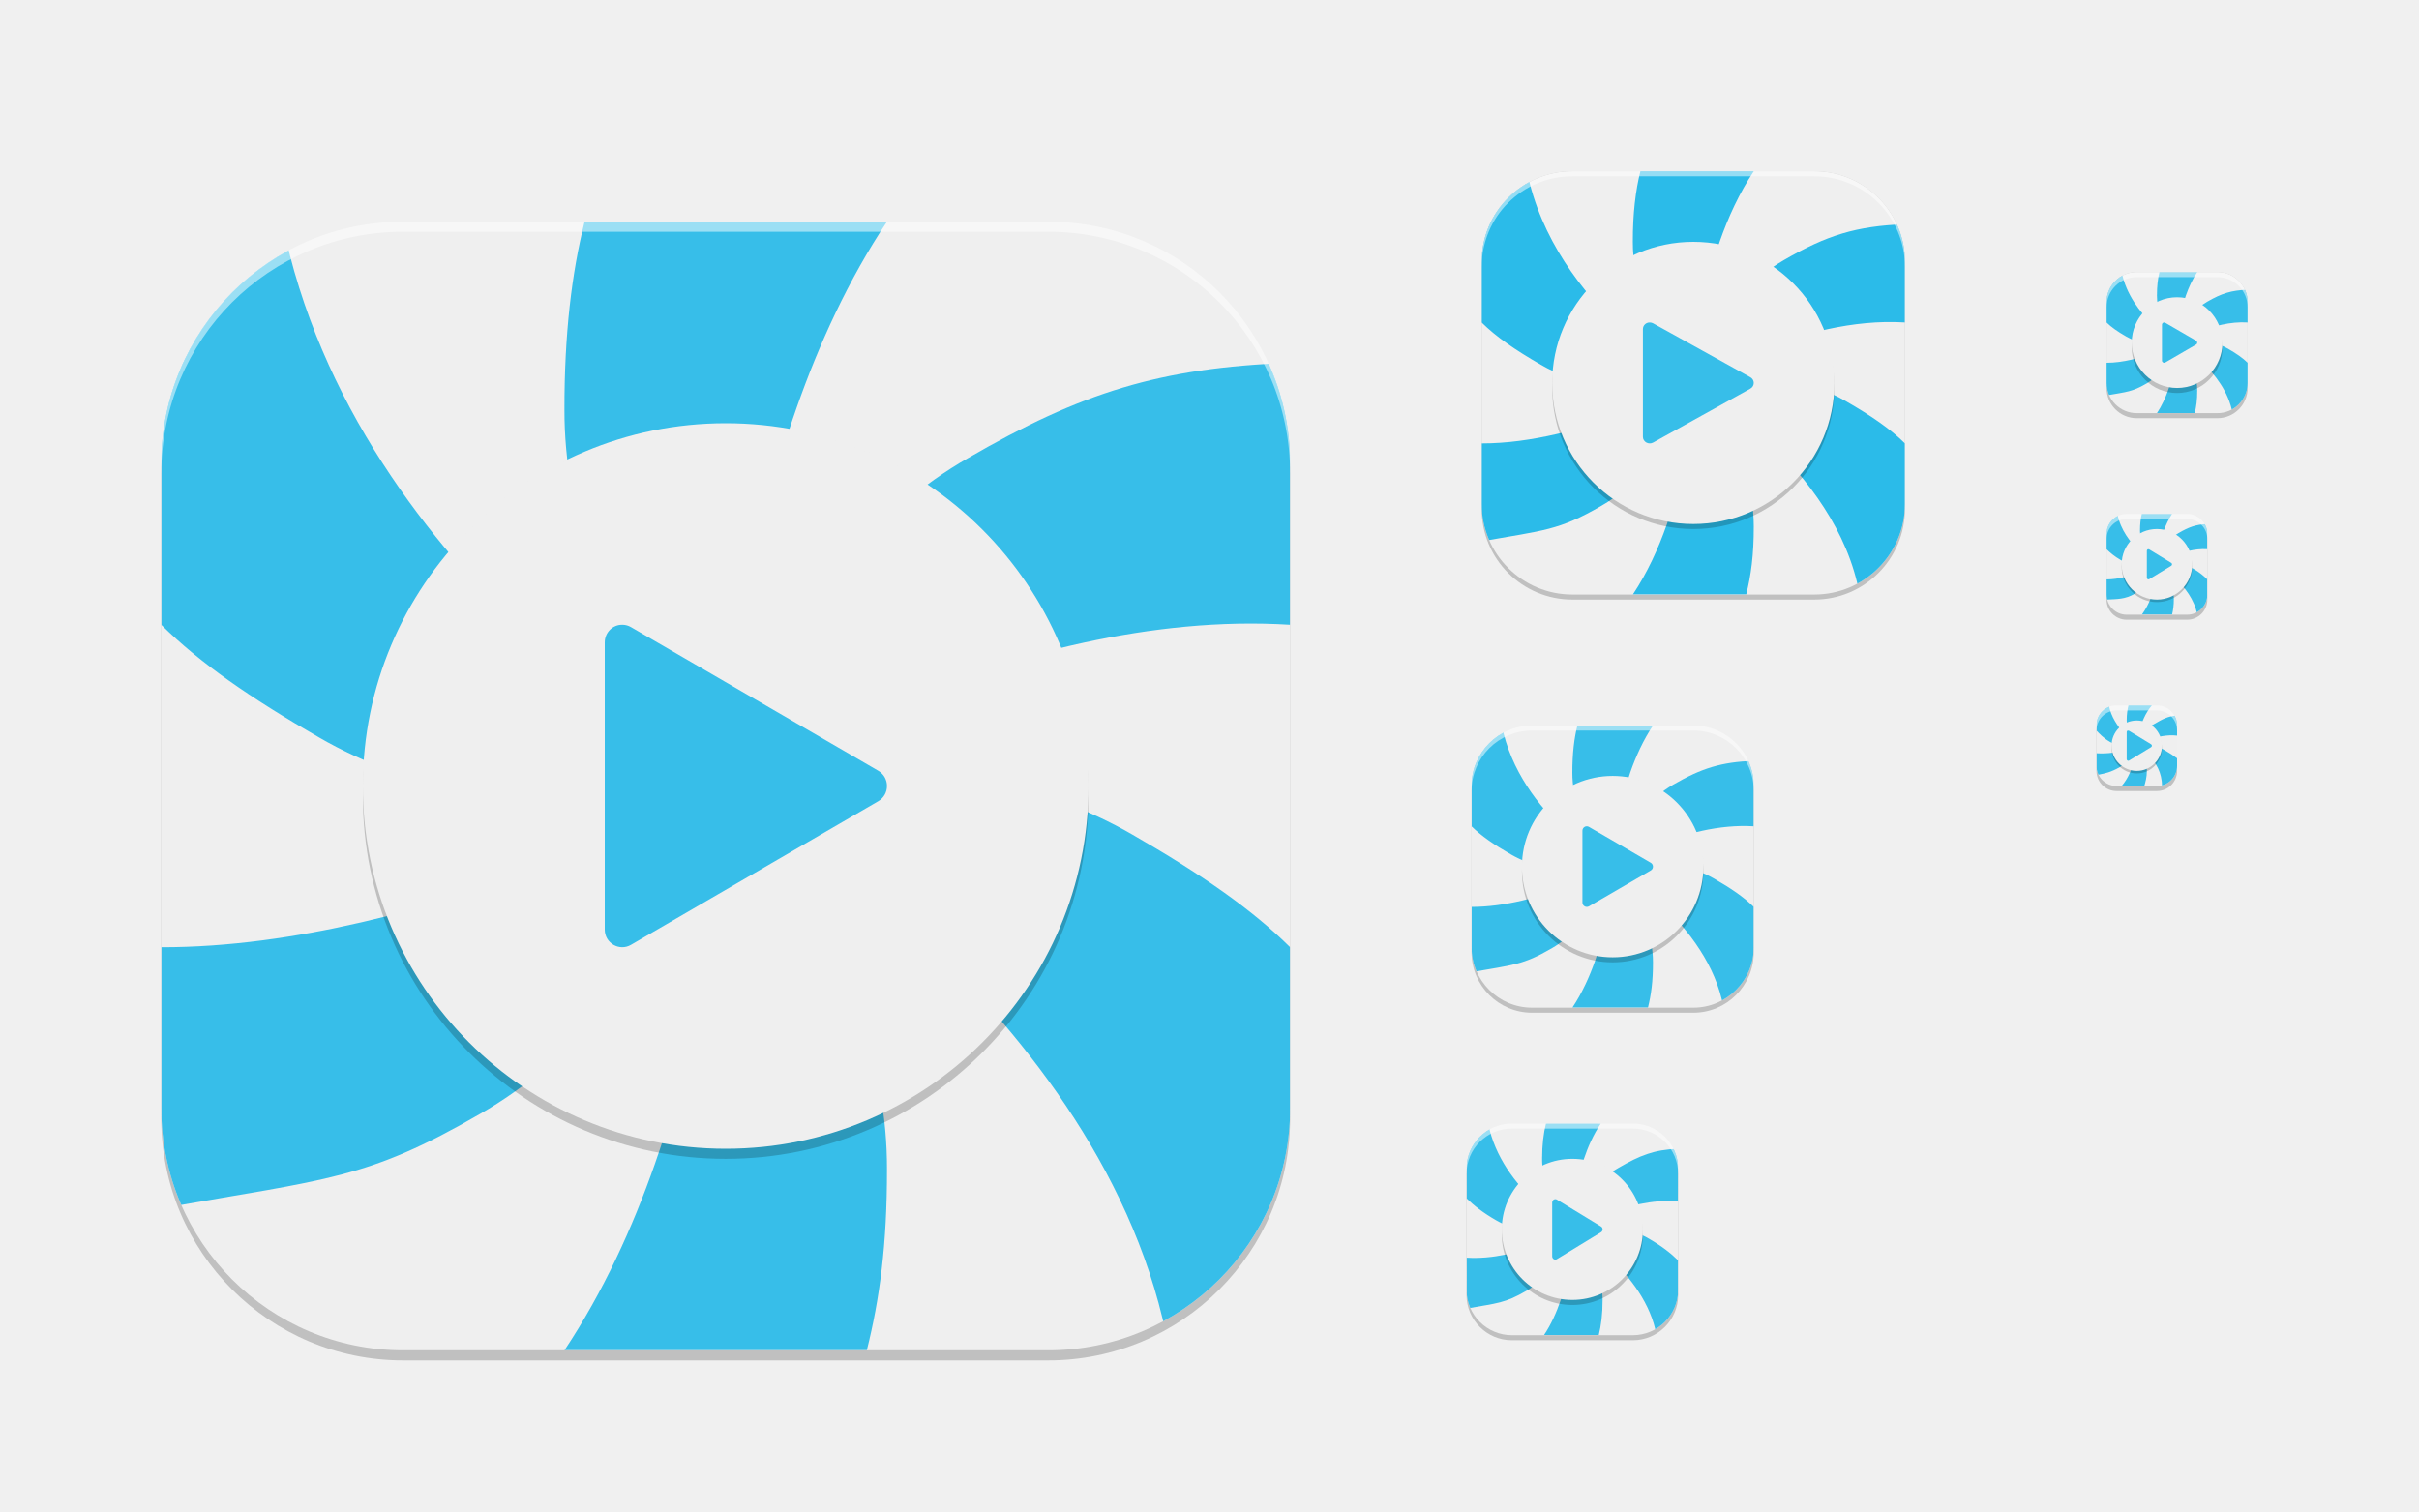
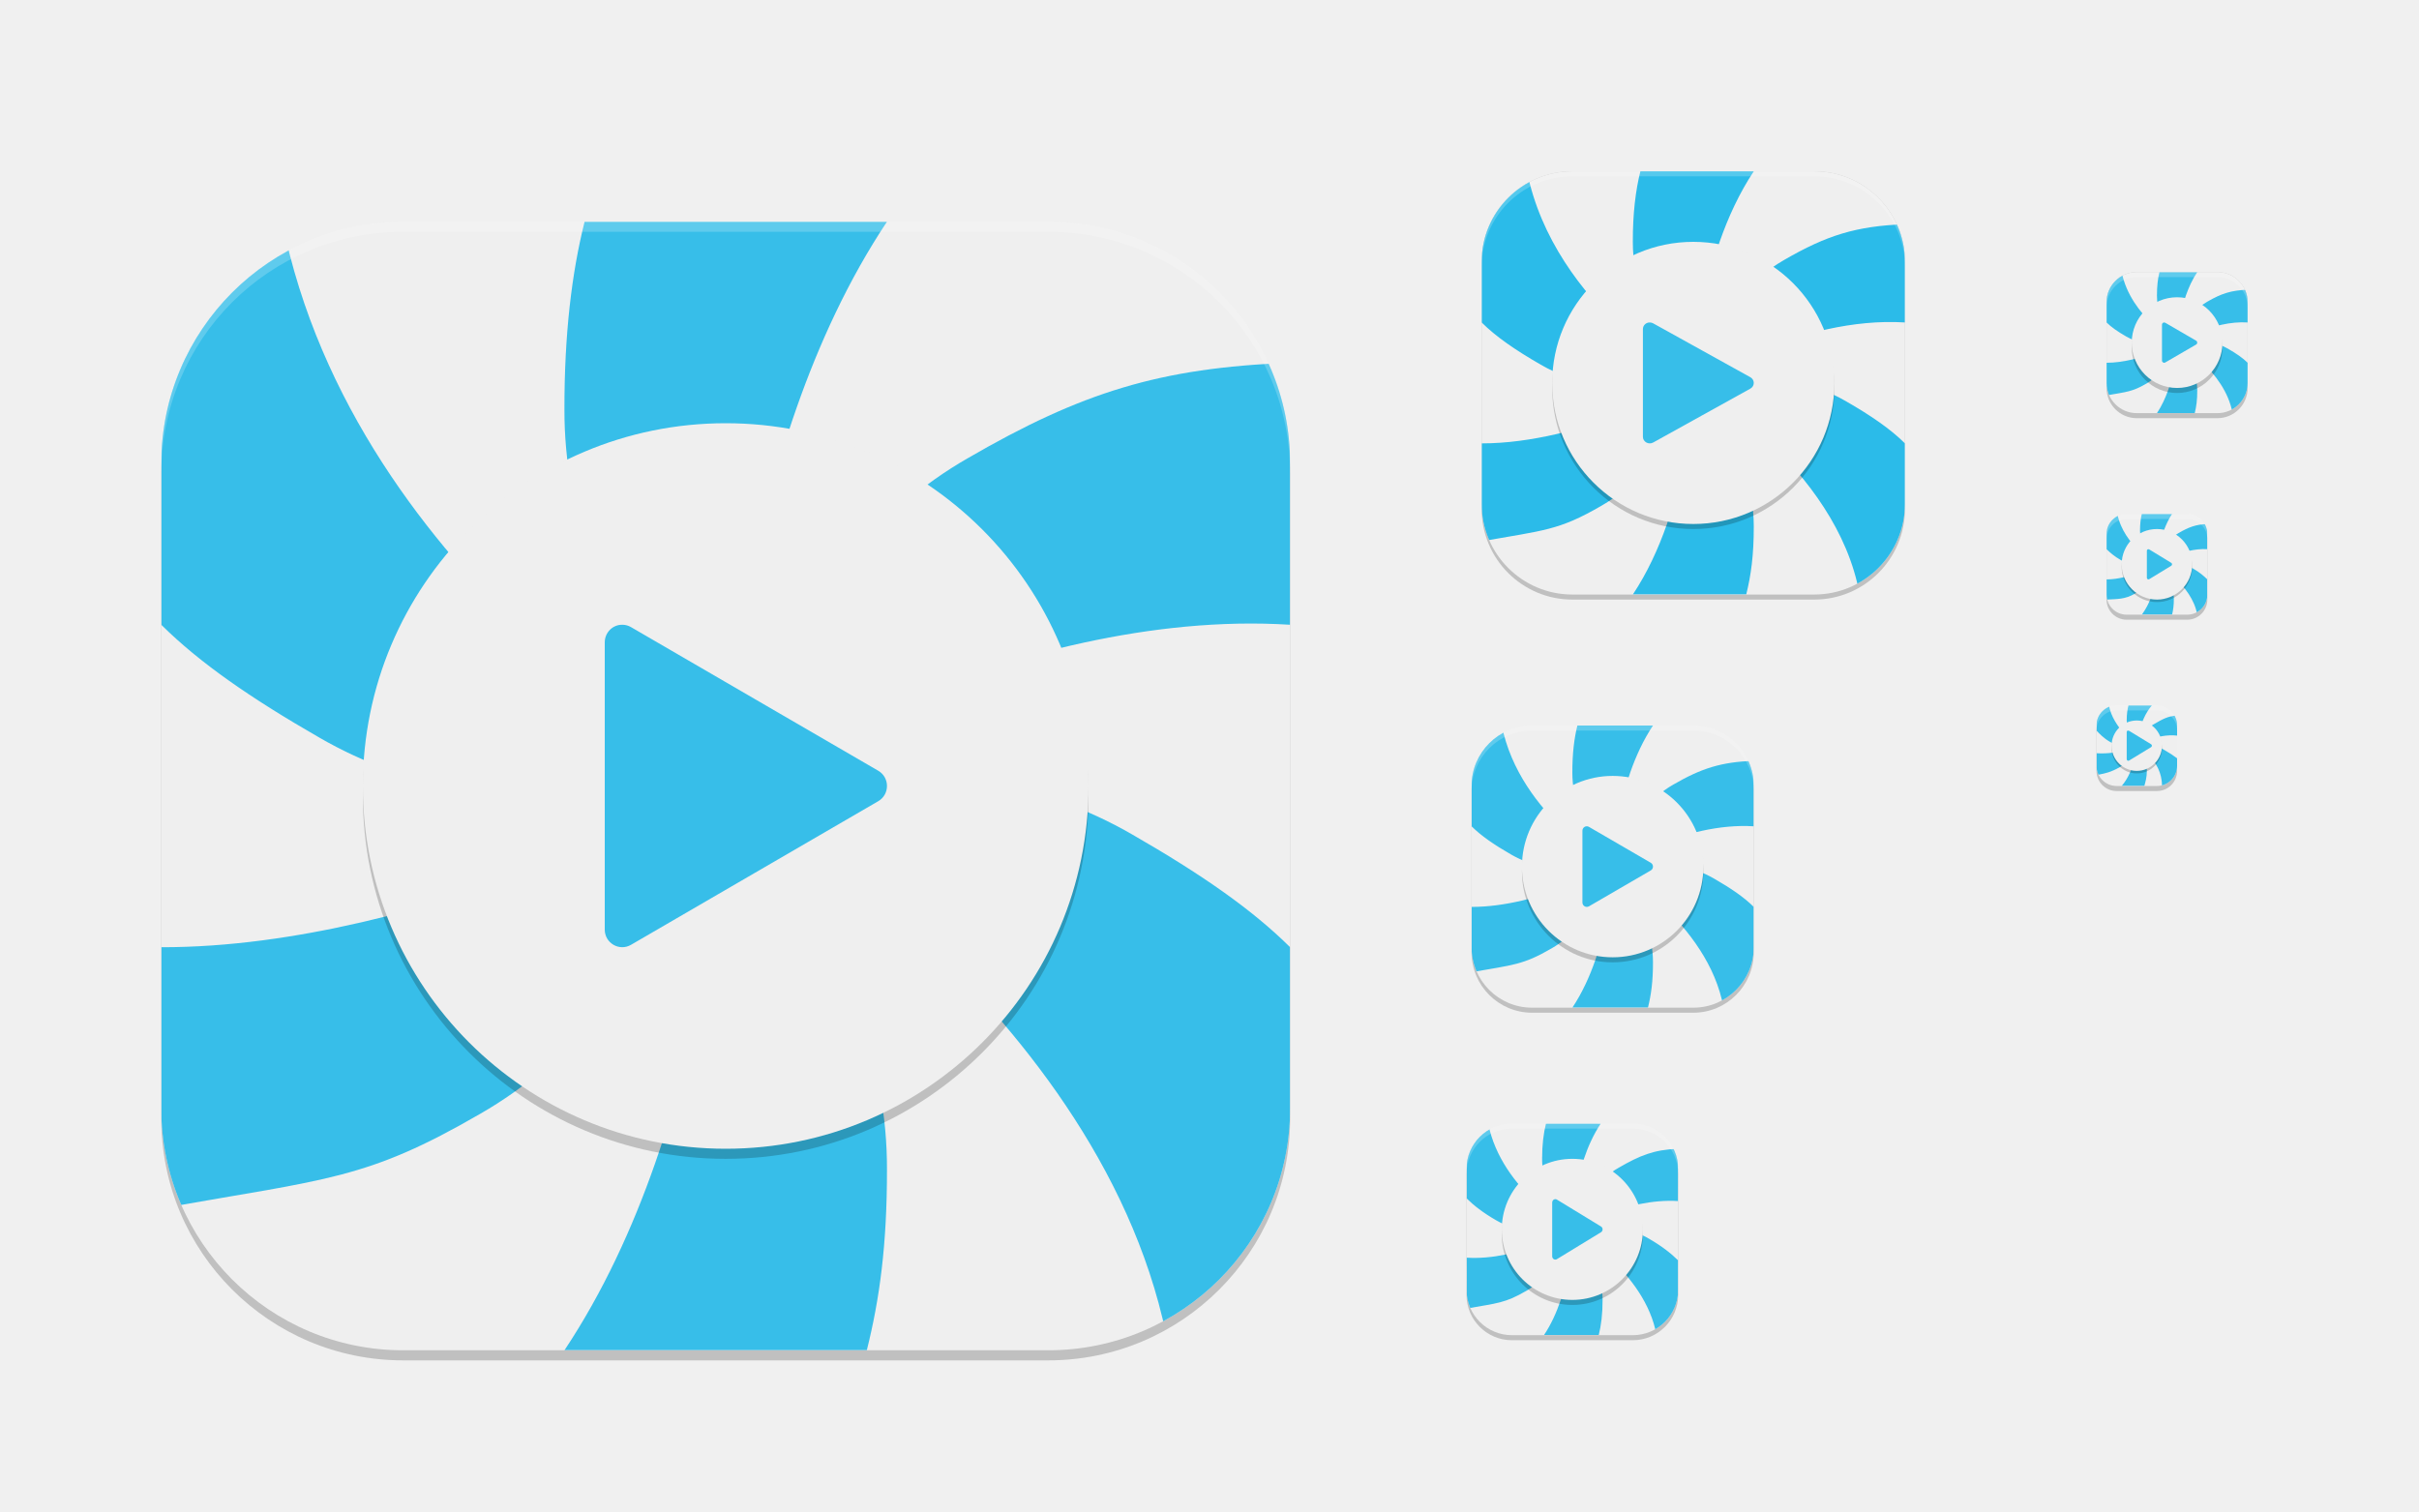
<svg xmlns="http://www.w3.org/2000/svg" width="480" height="300" viewBox="0 0 480 300" version="1.1" id="svg5">
  <defs id="defs2">
    <mask maskUnits="userSpaceOnUse" id="mask3439">
      <path d="m 306.75,223 c -0.475,1.898 -0.755,4.177 -0.75,7 -0.019,7.803 6,14 6,14 0,0 0.249,-12.349 6,-21 z m 5.25,21 c 0,0 10.633,-6.654 21,-6 l -3e-5,-9.75 C 328.157,228.436 325.241,229.346 321,231.805 314.232,235.69 312,244 312,244 Z m 0,0 c 0,0 14.244,8.325 16.5,21 h 4.5 v -15 c -1.43,-1.418 -3.319,-2.726 -5.875,-4.195 C 320.377,241.886 312,244 312,244 Z m 0,0 c 0,0 -0.249,12.348 -6,21 h 11.25 c 0.475,-1.898 0.755,-3.927 0.75,-6.75 0.019,-7.803 -6,-14.25 -6,-14.25 z m 0,0 c 0,0 -11.083,6.015 -21,6 v 9.719 c 6.213,-1.102 7.634,-1.065 11.875,-3.523 C 309.643,252.31 312,244 312,244 Z m 0,0 c 0,0 -13.797,-7.536 -16.5,-21 H 291 v 15 c 1.43,1.418 3.319,2.726 5.875,4.195 6.748,3.918 15.125,1.805 15.125,1.805 z" style="fill:#ffffff;fill-opacity:1;stroke-width:2.194;stroke-linecap:round;stroke-linejoin:round" id="path3441" />
    </mask>
    <mask maskUnits="userSpaceOnUse" id="mask3498">
      <rect style="fill:#efefef;fill-opacity:1" id="rect3500" width="28" height="28" x="418" y="54" ry="6" />
    </mask>
    <mask maskUnits="userSpaceOnUse" id="mask3529">
      <rect style="fill:#efefef;fill-opacity:1" id="rect3531" width="56" height="56" x="292" y="144" ry="12" />
    </mask>
    <mask maskUnits="userSpaceOnUse" id="mask3546">
      <rect style="fill:#efefef;fill-opacity:1;stroke-width:0.75" id="rect3548" width="42" height="42" x="291" y="223" ry="9" />
    </mask>
    <mask maskUnits="userSpaceOnUse" id="mask3529-7">
      <rect style="fill:#efefef;fill-opacity:1" id="rect3531-0" width="56" height="56" x="292" y="144" ry="12" />
    </mask>
    <mask maskUnits="userSpaceOnUse" id="mask4646">
      <rect style="fill:#ffffff;fill-opacity:1" id="rect4648" width="20" height="20" x="418" y="102" ry="4" />
    </mask>
    <mask maskUnits="userSpaceOnUse" id="mask5192">
      <rect style="opacity:1;fill:#ffffff;fill-opacity:1;stroke-linecap:square" id="rect5194" width="16" height="16" x="416" y="140" ry="4" />
    </mask>
  </defs>
  <g id="Baseplate" style="display:none">
    <text y="19.775" xml:space="preserve" x="15.007" style="font-style:normal;font-variant:normal;font-weight:normal;font-stretch:normal;line-height:0%;font-family:'DejaVu Sans';-inkscape-font-specification:'DejaVu Sans';display:inline;fill:#000000;fill-opacity:1;stroke:none;enable-background:new" id="context">
      <tspan style="font-style:normal;font-variant:normal;font-weight:normal;font-stretch:normal;font-size:18px;line-height:1.25;font-family:'DejaVu Sans';-inkscape-font-specification:'DejaVu Sans'" y="19.775" x="15.007" id="tspan3933">apps</tspan>
    </text>
    <text y="19.775" xml:space="preserve" x="122.488" style="font-style:normal;font-variant:normal;font-weight:bold;font-stretch:normal;line-height:0%;font-family:'DejaVu Sans';-inkscape-font-specification:'DejaVu Sans Bold';text-align:start;writing-mode:lr-tb;text-anchor:start;display:inline;fill:#000000;fill-opacity:1;stroke:none;enable-background:new" id="icon-name">
      <tspan style="font-style:normal;font-variant:normal;font-weight:bold;font-stretch:normal;font-size:18px;line-height:1.25;font-family:'DejaVu Sans';-inkscape-font-specification:'DejaVu Sans Bold'" y="19.775" x="122.488" id="tspan3937">hypnotix</tspan>
    </text>
    <rect style="fill:#ffffff" id="256x256" width="256" height="256" x="16" y="28" />
    <rect style="fill:#ffffff" id="96x96" width="96" height="96" x="288" y="28" />
    <rect style="fill:#ffffff" id="64x64" width="64" height="64" x="288" y="140" />
    <rect style="fill:#ffffff" id="48x48" width="48" height="48" x="288" y="220" />
    <rect style="fill:#ffffff" id="32x32" width="32" height="32" x="416" y="52" />
    <rect style="fill:#ffffff" id="24x24" width="24" height="24" x="416" y="100" />
    <rect style="fill:#ffffff" id="22x22" width="22" height="22" x="417" y="101" />
    <rect style="fill:#ffffff" id="16x16" width="16" height="16" x="416" y="140" />
  </g>
  <g id="Shadow">
    <rect style="opacity:0.2;fill:#000000" id="rect651" width="224" height="224" x="32" y="46" ry="48" />
    <rect style="opacity:0.2;fill:#000000" id="rect769" width="84" height="85" x="294" y="34" ry="18" />
    <rect style="opacity:0.2;fill:#000000;fill-opacity:1" id="rect1131" width="56" height="56" x="292" y="145" ry="12" />
    <rect style="opacity:0.2;fill:#000000;fill-opacity:1" id="rect1261" width="42" height="42" x="291" y="224" ry="9" />
    <rect style="opacity:0.2;fill:#000000;fill-opacity:1" id="rect1364" width="28" height="29" x="418" y="54" ry="6" />
    <rect style="opacity:0.2;fill:#000000;fill-opacity:1" id="rect1398" width="16" height="16" x="416" y="141" ry="4" />
    <rect style="opacity:0.2;fill:#000000;fill-opacity:1" id="rect1432" width="20" height="20" x="418" y="103" ry="4" />
  </g>
  <g id="Background">
    <rect style="fill:#efefef;fill-opacity:1" id="rect597" width="224" height="224" x="32" y="44" ry="48" />
    <rect style="opacity:1;fill:#efefef;fill-opacity:1" id="rect771" width="84" height="84" x="294" y="34" ry="18" />
    <rect style="opacity:1;fill:#efefef;fill-opacity:1" id="rect1133" width="56" height="56" x="292" y="144" ry="12" />
    <rect style="opacity:1;fill:#efefef;fill-opacity:1" id="rect1263" width="42" height="42" x="291" y="223" ry="9" />
    <rect style="opacity:1;fill:#efefef;fill-opacity:1" id="rect1366" width="28" height="28" x="418" y="54" ry="6" />
    <rect style="opacity:1;fill:#efefef;fill-opacity:1" id="rect1400" width="16" height="16" x="416" y="140" ry="4" />
    <rect style="opacity:1;fill:#efefef;fill-opacity:1" id="rect1434" width="20" height="20" x="418" y="102" ry="4" />
  </g>
  <g id="g2422">
    <g id="g5205">
      <path d="m 422.354,140 c -0.201,0.766 -0.356,1.708 -0.354,3 -10e-4,0.523 0.068,1.025 0.182,1.496 0.038,0.157 0.08,0.311 0.127,0.461 0.468,1.498 1.331,2.614 1.605,2.943 0.055,0.066 0.086,0.1 0.086,0.1 0,0 0.325,-4.909 3,-8 z m 1.646,8 c 0,0 3.864,-2.467 8,-2 v -4 c -1.919,0.169 -2.857,0.717 -4.67,1.768 C 424.913,145.155 424,148 424,148 Z m 0,0 c 0,0 5.047,2.738 5,8 h 3 v -5.5 c -0.856,-0.623 -1.386,-0.994 -2.67,-1.732 C 426.92,147.368 424,148 424,148 Z m 0,0 c 0,0 -0.325,4.909 -3,8 l 4.5,-1e-5 c 0.201,-0.766 0.502,-1.706 0.5,-3 0.007,-2.787 -2,-5 -2,-5 z m 0,0 c 0,0 -3.335,1.794 -8,1.5 v 4.32 c 0,0 0.247,-0.011 0.609,-0.109 1.027,-0.193 2.248,-0.428 4.061,-1.479 C 423.087,150.845 424,148 424,148 Z m 0,0 c 0,0 -4.799,-3.647 -5.52,-8 H 416 v 5 c 0.59,0.621 1.386,1.494 2.67,2.232 2.41,1.4 5.33,0.768 5.33,0.768 z" style="fill:#37bee9;fill-opacity:1;stroke-width:1.581;stroke-linecap:round;stroke-linejoin:round" id="path5170" mask="url(#mask5192)" />
      <circle style="opacity:0.2;fill:#000000;fill-opacity:1;stroke-linecap:square" id="path5196" cx="424" cy="148.5" r="5" />
      <circle style="opacity:1;fill:#efefef;fill-opacity:1;stroke-linecap:square" id="path5198" cx="424" cy="148" r="5" />
      <path d="m 422.317,145.028 c -0.174,-0.1 -0.317,0.1 -0.317,0.3 v 5.345 c 0,0.252 0.258,0.409 0.465,0.284 l 4.38,-2.672 c 0.207,-0.126 0.207,-0.441 0,-0.567 l -4.38,-2.672 c -0.045,-0.028 -0.096,-0.043 -0.148,-0.044 z" style="fill:#37bee9;stroke-width:1;fill-opacity:1" id="path5483" />
    </g>
    <g id="g5003">
      <path d="m 425,102 c -0.226,0.904 -0.36,1.989 -0.357,3.333 -0.009,3.716 3.358,6.667 3.358,6.667 0,0 0.261,-5.88 3,-10 z m 3,10 c 0,0 5.063,-3.312 10,-3 v -5 c -2.306,0.089 -3.695,0.629 -5.714,1.8 -3.223,1.85 -4.286,6.2 -4.286,6.2 z m 0,0 c 0,0 6.926,3.964 8,10 h 2 v -7 c -0.681,-0.675 -1.58,-1.441 -2.798,-2.141 C 431.989,110.993 428,112 428,112 Z m 0,0 c 0,0 0.236,5.576 -3,10 h 6 c 0.226,-0.904 0.36,-1.87 0.357,-3.214 0.009,-3.716 -3.358,-6.786 -3.358,-6.786 z m 0,0 c 0,0 -5.278,3.007 -10,3 v 4 c 2.201,-0.119 3.635,-0.022 5.655,-1.193 C 426.877,115.957 428,112 428,112 Z m 0,0 c 0,0 -6.57,-3.588 -7.857,-10 H 418 v 7 c 0.681,0.675 1.58,1.441 2.798,2.141 3.213,1.866 7.202,0.859 7.202,0.859 z" style="fill:#37bee9;fill-opacity:1;stroke-width:1.045;stroke-linecap:round;stroke-linejoin:round" id="path4599" mask="url(#mask4646)" />
      <circle style="opacity:0.2;fill:#000000;fill-opacity:1;stroke-linecap:square" id="path4771" cx="428" cy="112.5" r="7" />
      <circle style="opacity:1;fill:#efefef;fill-opacity:1;stroke-linecap:square" id="path4773" cx="428" cy="112" r="7" />
      <path d="m 426.317,109 c -0.174,-0.005 -0.317,0.143 -0.317,0.327 v 5.345 c 0,0.252 0.258,0.41 0.465,0.284 l 4.38,-2.672 c 0.207,-0.126 0.207,-0.441 0,-0.567 l -4.38,-2.672 c -0.045,-0.028 -0.096,-0.043 -0.148,-0.044 z" style="fill:#37bee9;stroke-width:0.5;fill-opacity:1" id="path4974" />
    </g>
    <g id="g4524">
      <path d="m 428.5,54 c -0.317,1.265 -0.503,2.785 -0.5,4.667 -0.013,5.202 4,9.333 4,9.333 0,0 0.166,-8.232 4,-14 z m 3.5,14 c 0,0 7.088,-4.436 14,-4 l -2e-5,-6.5 C 442.771,57.624 440.827,58.231 438,59.87 433.488,62.46 432,68 432,68 Z m 0,0 c 0,0 9.496,5.55 11,14 h 3 V 72 c -0.953,-0.945 -2.213,-1.817 -3.917,-2.797 C 437.585,66.591 432,68 432,68 Z m 0,0 c 0,0 -0.166,8.232 -4,14 h 7.5 c 0.317,-1.265 0.503,-2.618 0.5,-4.5 0.013,-5.202 -4,-9.5 -4,-9.5 z m 0,0 c 0,0 -7.389,4.01 -14,4 v 6.479 c 4.142,-0.735 5.09,-0.71 7.917,-2.349 C 430.428,73.54 432,68 432,68 Z m 0,0 c 0,0 -9.198,-5.024 -11,-14 h -3 v 10 c 0.953,0.945 2.213,1.817 3.917,2.797 C 426.415,69.409 432,68 432,68 Z" style="fill:#2bbbe9;fill-opacity:1;stroke-width:1.462;stroke-linecap:round;stroke-linejoin:round" id="path3451" mask="url(#mask3498)" />
      <circle style="opacity:0.2;fill:#000000;fill-opacity:1;stroke-width:0.579;stroke-linecap:square" id="path2313-1-2" cx="432" cy="69" r="9" />
      <circle style="fill:#efefef;fill-opacity:1;stroke-width:3.24;stroke-linecap:round;stroke-linejoin:round" id="path5271-9-6" cx="432" cy="68" r="9" />
      <path d="m 429.444,64.001 c -0.243,-0.01 -0.444,0.191 -0.444,0.436 v 7.126 c 0,0.336 0.361,0.546 0.651,0.378 l 6.132,-3.563 c 0.289,-0.168 0.289,-0.588 0,-0.756 l -6.132,-3.563 c -0.063,-0.037 -0.134,-0.057 -0.207,-0.059 z" style="fill:#37bee9;fill-opacity:1" id="path4514" />
    </g>
    <g id="g2415">
      <path id="path12977" style="fill:#2bbbe9;fill-opacity:1;stroke-width:4.388;stroke-linecap:round;stroke-linejoin:round" d="m 307.5,223 c -0.257,0 -0.485,0.008 -0.734,0.01 -0.475,1.898 -0.771,4.167 -0.766,6.99 -0.019,7.803 6,14 6,14 0,0 -0.124,-12.333 5.627,-20.984 -0.377,-0.005 -0.732,-0.016 -1.127,-0.016 z m 4.5,21 c 0,0 10.617,-6.272 20.984,-5.617 L 333,228 c -4.843,0.186 -7.634,1.346 -11.875,3.805 -6.768,3.885 -9.125,12.195 -9.125,12.195 z m 0,0 c 0,0 14.448,8.325 16.703,21 H 333 l -0.023,-14.857 c -1.43,-1.418 -3.295,-2.868 -5.852,-4.338 C 320.377,241.886 312,244 312,244 Z m 0,0 c 0,0 0.124,12.333 -5.627,20.984 0.377,0.005 0.732,0.016 1.127,0.016 h 9 c 0.257,0 0.485,-0.008 0.734,-0.01 0.475,-1.898 0.771,-4.167 0.766,-6.99 0.019,-7.803 -6,-14 -6,-14 z m 0,0 c 0,0 -10.617,6.272 -20.984,5.617 0.059,4.512 -0.016,10.102 -0.016,10.102 6.213,-1.102 7.634,-1.065 11.875,-3.523 6.768,-3.885 9.125,-12.195 9.125,-12.195 z m 0,0 c 0,0 -14,-7.536 -16.703,-21 H 291 l 0.024,14.857 c 1.43,1.418 3.295,2.868 5.852,4.338 6.748,3.918 15.125,1.805 15.125,1.805 z" mask="url(#mask3546)" />
      <circle style="opacity:0.2;fill:#000000;fill-opacity:1;stroke-linecap:square" id="path2313" cx="312" cy="245" r="14" />
      <circle style="fill:#efefef;fill-opacity:1;stroke-width:5.6;stroke-linecap:round;stroke-linejoin:round" id="path5271" cx="312" cy="244" r="14" />
      <path d="m 308.634,238.001 c -0.348,-0.01 -0.634,0.287 -0.634,0.655 v 10.689 c 0,0.504 0.516,0.819 0.93,0.567 l 8.761,-5.345 c 0.413,-0.252 0.413,-0.882 0,-1.134 l -8.761,-5.345 c -0.09,-0.055 -0.192,-0.085 -0.295,-0.088 z" style="fill:#37bee9;fill-opacity:1" id="path4229" />
    </g>
    <g id="g3896">
      <path d="m 313,144 c -0.634,2.531 -1.007,5.57 -1,9.334 -0.026,10.404 8,18.667 8,18.667 0,0 0.331,-16.465 8,-28 z m 7,28 c 0,0 14.177,-8.873 28,-8 l -3e-5,-13 C 341.542,151.248 337.654,152.462 332,155.74 322.977,160.919 320,172 320,172 Z m 0,0 c 0,0 18.993,11.1 22,28 h 6 v -20 c -1.907,-1.891 -4.425,-3.634 -7.833,-5.594 C 331.169,169.182 320,172 320,172 Z m 0,0 c 0,0 -0.332,16.465 -8,28 h 15 c 0.634,-2.531 1.007,-5.236 1,-9 0.026,-10.404 -8,-19 -8,-19 z m 0,0 c 0,0 -14.777,8.02 -28,8 v 12.958 c 8.284,-1.469 10.179,-1.42 15.833,-4.698 C 316.857,183.081 320,172 320,172 Z m 0,0 c 0,0 -18.396,-10.048 -22,-28 h -6 v 20 c 1.907,1.891 4.425,3.634 7.833,5.594 8.998,5.225 20.167,2.406 20.167,2.406 z" style="fill:#2bbbe9;fill-opacity:1;stroke-width:2.925;stroke-linecap:round;stroke-linejoin:round" id="path2873" mask="url(#mask3529)" />
      <circle style="opacity:0.2;fill:#000000;fill-opacity:1;stroke-width:1.157;stroke-linecap:square" id="path2313-1" cx="320" cy="173" r="18" />
      <circle style="fill:#efefef;fill-opacity:1;stroke-width:6.48;stroke-linecap:round;stroke-linejoin:round" id="path5271-9" cx="320" cy="172" r="18" />
      <path d="m 314.888,164.001 c -0.487,-0.02 -0.888,0.383 -0.888,0.873 v 14.251 c -10e-6,0.672 0.723,1.092 1.302,0.756 l 6.132,-3.563 6.133,-3.563 c 0.578,-0.336 0.578,-1.176 0,-1.512 l -6.133,-3.563 -6.132,-3.563 c -0.126,-0.074 -0.268,-0.114 -0.413,-0.118 z" style="fill:#37bee9;fill-opacity:1" id="path3886" />
    </g>
    <g id="g2415-3" transform="matrix(2,0,0,2,-288,-412)">
      <rect style="opacity:1;fill:#2bbbe9;fill-opacity:1;stroke-width:0.5;stroke-linecap:square" id="rect2587" width="42" height="42" x="291" y="223" ry="9" mask="url(#mask3439)" />
      <circle style="opacity:0.2;fill:#000000;fill-opacity:1;stroke-linecap:square" id="path2313-7" cx="312" cy="244.5" r="14" />
      <circle style="fill:#efefef;fill-opacity:1;stroke-width:5.6;stroke-linecap:round;stroke-linejoin:round" id="path5271-5" cx="312" cy="244" r="14" />
      <path d="m 307.698,238.001 c -0.383,-0.015 -0.698,0.287 -0.698,0.655 v 10.689 c -2e-5,0.504 0.568,0.819 1.023,0.567 l 4.818,-2.672 4.818,-2.672 c 0.454,-0.252 0.454,-0.882 0,-1.134 l -4.818,-2.672 -4.818,-2.672 c -0.099,-0.056 -0.211,-0.086 -0.325,-0.088 z" style="fill:#37bee9;fill-opacity:1;stroke-width:0.768" id="path3886-2" />
    </g>
    <g id="g3896-9" transform="matrix(4,0,0,4,-1136,-532)">
      <path d="m 313,144 c -0.634,2.531 -1.007,5.57 -1,9.334 -0.026,10.404 8,18.667 8,18.667 0,0 0.331,-16.465 8,-28 z m 7,28 c 0,0 14.177,-8.873 28,-8 l -3e-5,-13 C 341.542,151.248 337.654,152.462 332,155.74 322.977,160.919 320,172 320,172 Z m 0,0 c 0,0 18.993,11.1 22,28 h 6 v -20 c -1.907,-1.891 -4.425,-3.634 -7.833,-5.594 C 331.169,169.182 320,172 320,172 Z m 0,0 c 0,0 -0.332,16.465 -8,28 h 15 c 0.634,-2.531 1.007,-5.236 1,-9 0.026,-10.404 -8,-19 -8,-19 z m 0,0 c 0,0 -14.777,8.02 -28,8 v 12.958 c 8.284,-1.469 10.179,-1.42 15.833,-4.698 C 316.857,183.081 320,172 320,172 Z m 0,0 c 0,0 -18.396,-10.048 -22,-28 h -6 v 20 c 1.907,1.891 4.425,3.634 7.833,5.594 8.998,5.225 20.167,2.406 20.167,2.406 z" style="fill:#2bbbe9;fill-opacity:1;stroke-width:2.925;stroke-linecap:round;stroke-linejoin:round" id="path2873-3" mask="url(#mask3529-7)" />
      <circle style="opacity:0.2;fill:#000000;fill-opacity:1;stroke-width:1.157;stroke-linecap:square" id="path2313-1-6" cx="320" cy="172.5" r="18" />
      <circle style="fill:#efefef;fill-opacity:1;stroke-width:6.48;stroke-linecap:round;stroke-linejoin:round" id="path5271-9-0" cx="320" cy="172" r="18" />
      <path d="m 314.888,164.001 c -0.487,-0.02 -0.888,0.383 -0.888,0.873 v 14.251 c -10e-6,0.672 0.723,1.092 1.302,0.756 l 6.132,-3.563 6.133,-3.563 c 0.578,-0.336 0.578,-1.176 0,-1.512 l -6.133,-3.563 -6.132,-3.563 c -0.126,-0.074 -0.268,-0.114 -0.413,-0.118 z" style="fill:#37bee9;fill-opacity:1" id="path3886-6" />
    </g>
  </g>
  <g id="Highlights">
-     <path id="rect653" style="opacity:0.5;fill:#ffffff" d="M 80,44 C 53.408,44 32,65.408 32,92 v 2 C 32,67.408 53.408,46 80,46 h 128 c 26.592,0 48,21.408 48,48 V 92 C 256,65.408 234.592,44 208,44 Z" />
-     <path id="rect773" style="opacity:0.5;fill:#ffffff" d="m 312,34 c -9.972,0 -18,8.028 -18,18 v 1 c 0,-9.972 8.028,-18 18,-18 h 48 c 9.972,0 18,8.028 18,18 v -1 c 0,-9.972 -8.028,-18 -18,-18 z" />
-     <path id="rect1135" style="opacity:0.5;fill:#ffffff;fill-opacity:1" d="m 304,144 c -6.648,0 -12,5.352 -12,12 v 1 c 0,-6.648 5.352,-12 12,-12 h 32 c 6.648,0 12,5.352 12,12 v -1 c 0,-6.648 -5.352,-12 -12,-12 z" />
-     <path id="rect1265" style="opacity:0.5;fill:#ffffff;fill-opacity:1" d="m 300,223 c -4.986,0 -9,4.014 -9,9 v 1 c 0,-4.986 4.014,-9 9,-9 h 24 c 4.986,0 9,4.014 9,9 v -1 c 0,-4.986 -4.014,-9 -9,-9 z" />
-     <path id="rect1368" style="opacity:0.5;fill:#ffffff;fill-opacity:1" d="m 424,54 c -3.324,0 -6,2.676 -6,6 v 1 c 0,-3.324 2.676,-6 6,-6 h 16 c 3.324,0 6,2.676 6,6 v -1 c 0,-3.324 -2.676,-6 -6,-6 z" />
-     <path id="rect1402" style="opacity:0.5;fill:#ffffff;fill-opacity:1" d="m 420,140 c -2.216,0 -4,1.784 -4,4 v 1 c 0,-2.216 1.784,-4 4,-4 h 8 c 2.216,0 4,1.784 4,4 v -1 c 0,-2.216 -1.784,-4 -4,-4 z" />
-     <path id="rect1436" style="opacity:0.5;fill:#ffffff;fill-opacity:1" d="m 422,102 c -2.216,0 -4,1.784 -4,4 v 1 c 0,-2.216 1.784,-4 4,-4 h 12 c 2.216,0 4,1.784 4,4 v -1 c 0,-2.216 -1.784,-4 -4,-4 z" />
+     <path id="rect653" style="opacity:0.2;fill:#ffffff" d="M 80,44 C 53.408,44 32,65.408 32,92 v 2 C 32,67.408 53.408,46 80,46 h 128 c 26.592,0 48,21.408 48,48 V 92 C 256,65.408 234.592,44 208,44 Z" />
+     <path id="rect773" style="opacity:0.2;fill:#ffffff" d="m 312,34 c -9.972,0 -18,8.028 -18,18 v 1 c 0,-9.972 8.028,-18 18,-18 h 48 c 9.972,0 18,8.028 18,18 v -1 c 0,-9.972 -8.028,-18 -18,-18 z" />
+     <path id="rect1135" style="opacity:0.2;fill:#ffffff;fill-opacity:1" d="m 304,144 c -6.648,0 -12,5.352 -12,12 v 1 c 0,-6.648 5.352,-12 12,-12 h 32 c 6.648,0 12,5.352 12,12 v -1 c 0,-6.648 -5.352,-12 -12,-12 z" />
+     <path id="rect1265" style="opacity:0.2;fill:#ffffff;fill-opacity:1" d="m 300,223 c -4.986,0 -9,4.014 -9,9 v 1 c 0,-4.986 4.014,-9 9,-9 h 24 c 4.986,0 9,4.014 9,9 v -1 c 0,-4.986 -4.014,-9 -9,-9 z" />
+     <path id="rect1368" style="opacity:0.2;fill:#ffffff;fill-opacity:1" d="m 424,54 c -3.324,0 -6,2.676 -6,6 v 1 c 0,-3.324 2.676,-6 6,-6 h 16 c 3.324,0 6,2.676 6,6 v -1 c 0,-3.324 -2.676,-6 -6,-6 z" />
+     <path id="rect1402" style="opacity:0.2;fill:#ffffff;fill-opacity:1" d="m 420,140 c -2.216,0 -4,1.784 -4,4 v 1 c 0,-2.216 1.784,-4 4,-4 h 8 c 2.216,0 4,1.784 4,4 v -1 c 0,-2.216 -1.784,-4 -4,-4 z" />
+     <path id="rect1436" style="opacity:0.2;fill:#ffffff;fill-opacity:1" d="m 422,102 c -2.216,0 -4,1.784 -4,4 v 1 c 0,-2.216 1.784,-4 4,-4 h 12 c 2.216,0 4,1.784 4,4 v -1 c 0,-2.216 -1.784,-4 -4,-4 z" />
  </g>
</svg>
